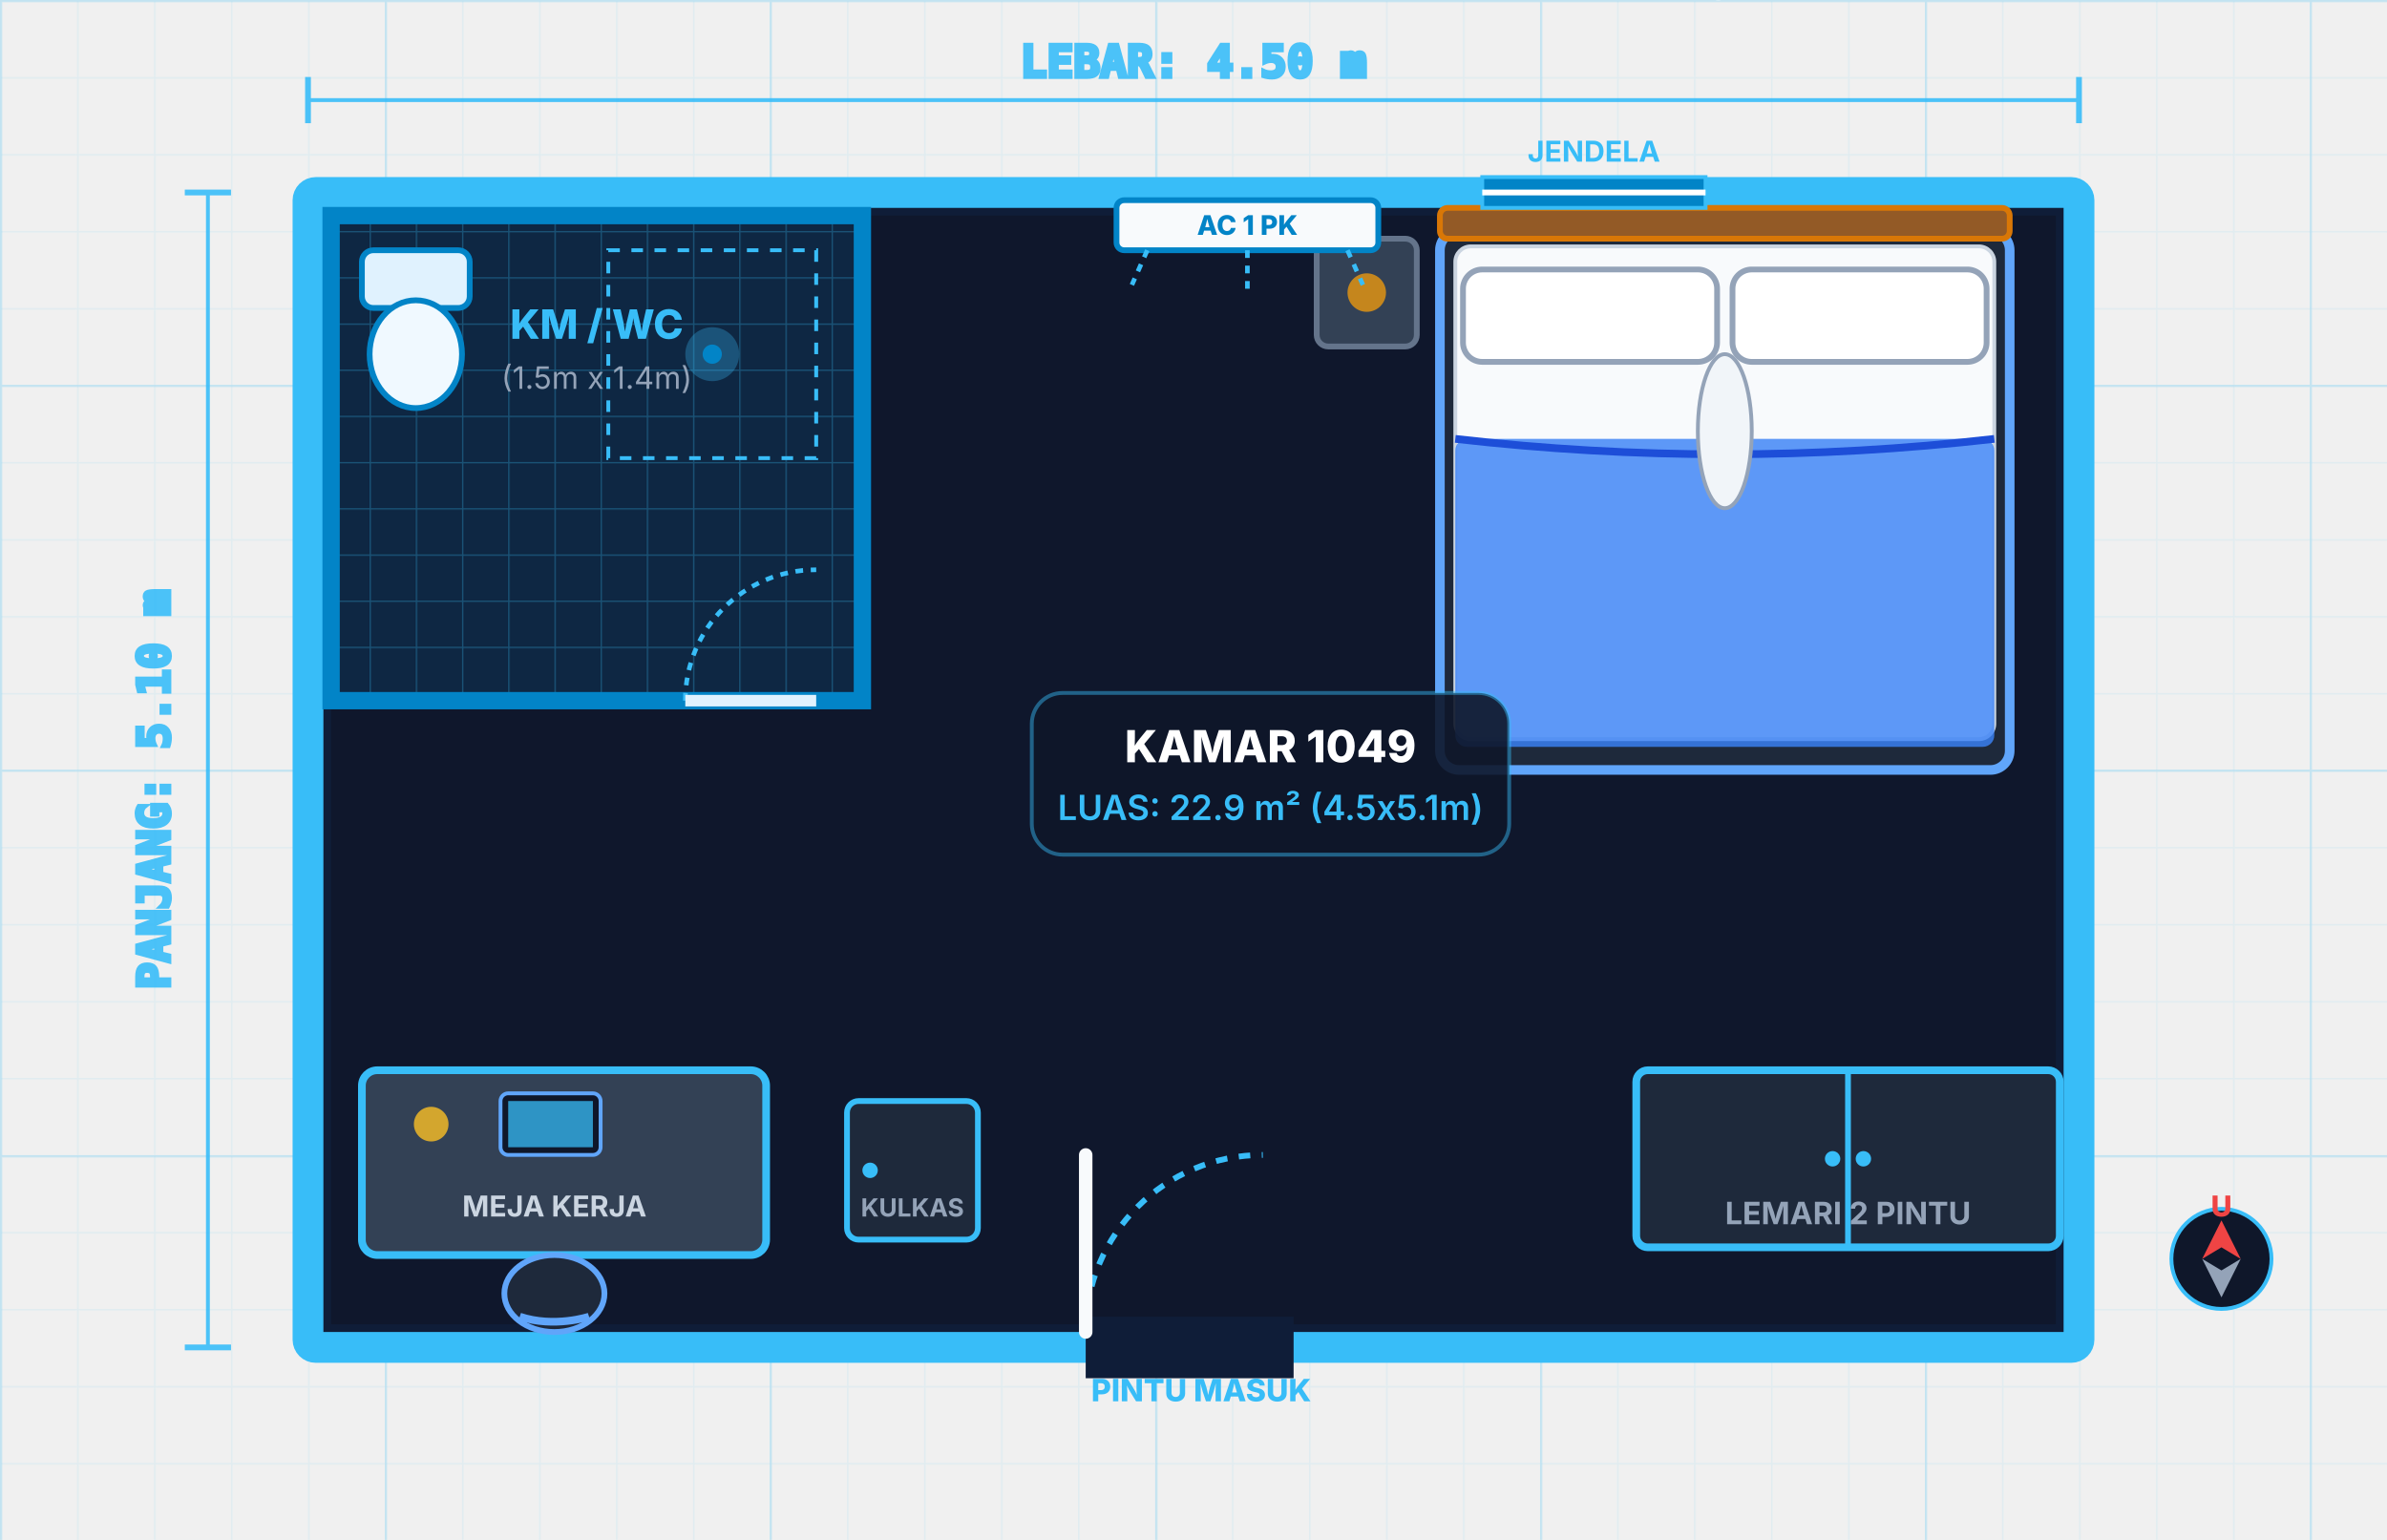
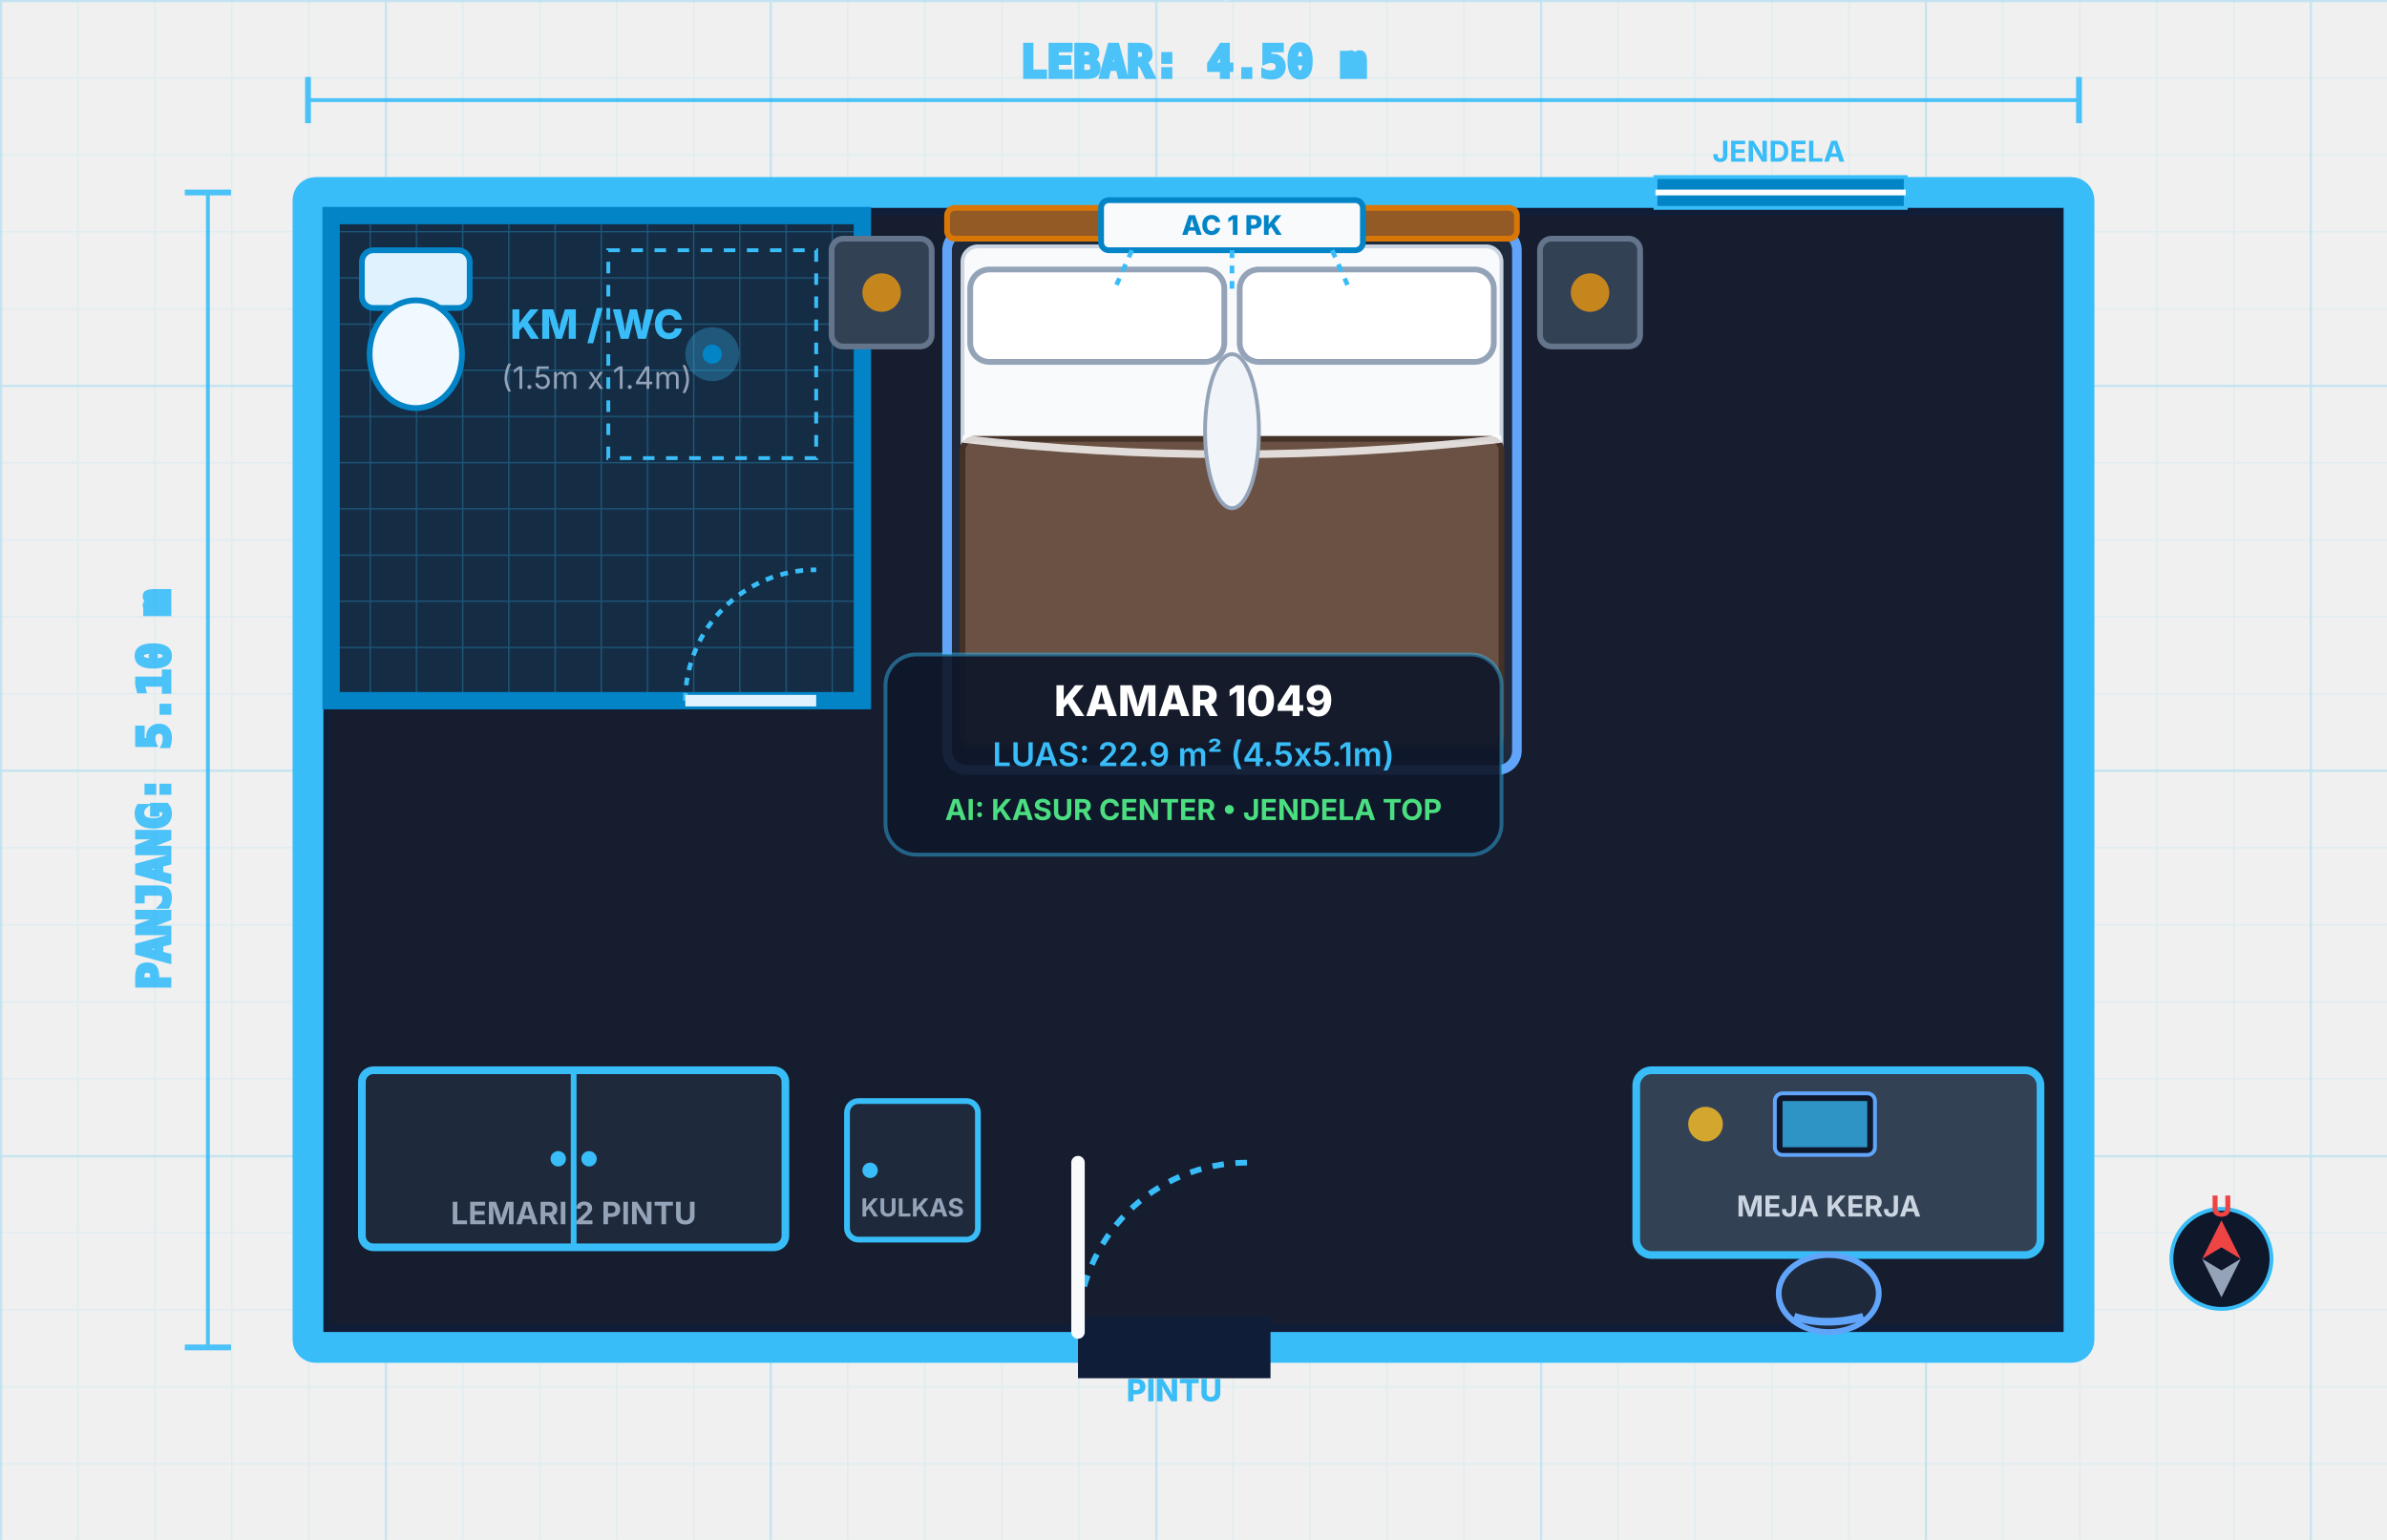
<svg xmlns="http://www.w3.org/2000/svg" viewBox="0 0 620 400" width="100%" height="100%" style="background:#0b1329; border-radius:12px; font-family:'Inter',system-ui,sans-serif;">
  <defs>
    <pattern id="grid_s_499" width="20" height="20" patternUnits="userSpaceOnUse">
      <path d="M 20 0 L 0 0 0 20" fill="none" stroke="rgba(56, 189, 248, 0.08)" stroke-width="0.8" />
    </pattern>
    <pattern id="grid_m_499" width="100" height="100" patternUnits="userSpaceOnUse">
      <path d="M 100 0 L 0 0 0 100" fill="none" stroke="rgba(56, 189, 248, 0.18)" stroke-width="1.2" />
    </pattern>
    <pattern id="tile_499" width="12" height="12" patternUnits="userSpaceOnUse">
      <rect width="12" height="12" fill="rgba(14, 165, 233, 0.12)" />
      <path d="M 12 0 L 0 0 0 12" fill="none" stroke="rgba(56, 189, 248, 0.28)" stroke-width="0.7" />
    </pattern>
  </defs>
  <rect width="620" height="400" fill="url(#grid_s_499)" />
  <rect width="620" height="400" fill="url(#grid_m_499)" />
  <g stroke="#38bdf8" stroke-width="1" opacity="0.9">
    <line x1="80" y1="26" x2="540" y2="26" />
    <line x1="80" y1="20" x2="80" y2="32" stroke-width="1.5" />
    <line x1="540" y1="20" x2="540" y2="32" stroke-width="1.5" />
    <text x="310" y="20" fill="#38bdf8" font-size="11.5" font-weight="700" text-anchor="middle" font-family="monospace">
      LEBAR: 4.50 m
    </text>
  </g>
  <g stroke="#38bdf8" stroke-width="1" opacity="0.9">
    <line x1="54" y1="50" x2="54" y2="350" />
    <line x1="48" y1="50" x2="60" y2="50" stroke-width="1.5" />
    <line x1="48" y1="350" x2="60" y2="350" stroke-width="1.5" />
    <text x="44" y="205" fill="#38bdf8" font-size="11.5" font-weight="700" text-anchor="middle" font-family="monospace" transform="rotate(-90 44 205)">
      PANJANG: 5.10 m
    </text>
  </g>
  <rect x="80" y="50" width="460" height="300" fill="#0f1d38" stroke="#38bdf8" stroke-width="8" rx="2" />
-   <rect x="86" y="56" width="448" height="288" fill="rgba(15, 23, 42, 0.88)" />
+   <rect x="86" y="56" width="448" height="288" fill="#906e54" opacity="0.22" />
+   <rect x="86" y="56" width="448" height="288" fill="rgba(15, 23, 42, 0.75)" />
  <g>
    <rect x="86" y="56" width="138" height="126" fill="url(#tile_499)" stroke="#0284c7" stroke-width="4.5" />
    <text x="155" y="88" fill="#38bdf8" font-size="10.5" font-weight="800" text-anchor="middle">KM / WC</text>
    <text x="155" y="101" fill="#94a3b8" font-size="8" text-anchor="middle">(1.5m x 1.4m)</text>
    <rect x="94" y="65" width="28" height="15" rx="3" fill="#e0f2fe" stroke="#0284c7" stroke-width="1.5" />
    <ellipse cx="108" cy="92" rx="12" ry="14" fill="#f0f9ff" stroke="#0284c7" stroke-width="1.5" />
    <rect x="158" y="65" width="54" height="54" fill="none" stroke="#38bdf8" stroke-width="1" stroke-dasharray="3 3" />
    <circle cx="185" cy="92" r="7" fill="#38bdf8" opacity="0.3" />
    <circle cx="185" cy="92" r="2.5" fill="#0284c7" />
    <path d="M 178 182 A 34 34 0 0 1 212 148" fill="none" stroke="#38bdf8" stroke-width="1.2" stroke-dasharray="2 2" />
    <line x1="178" y1="182" x2="212" y2="182" stroke="#e0f2fe" stroke-width="3" />
  </g>
  <g>
-     <rect x="374" y="60" width="148" height="140" rx="5" fill="#1e293b" stroke="#60a5fa" stroke-width="2.5" />
-     <rect x="374" y="54" width="148" height="8" rx="2" fill="#935a26" stroke="#d97706" stroke-width="1.5" />
-     <rect x="378" y="64" width="140" height="128" rx="4" fill="#f8fafc" stroke="#cbd5e1" stroke-width="1" />
-     <rect x="378" y="114" width="140" height="80" rx="3" fill="#3b82f6" opacity="0.82" />
-     <path d="M 378 114 Q 448.0 122 518 114" fill="none" stroke="#1d4ed8" stroke-width="2" />
-     <rect x="380" y="70" width="66" height="24" rx="5" fill="#ffffff" stroke="#94a3b8" stroke-width="1.5" />
-     <rect x="450.0" y="70" width="66" height="24" rx="5" fill="#ffffff" stroke="#94a3b8" stroke-width="1.5" />
-     <ellipse cx="448.0" cy="112" rx="7" ry="20" fill="#f1f5f9" stroke="#94a3b8" stroke-width="1" />
-     <text x="448.0" cy="160" fill="#ffffff" font-size="8.5" font-weight="800" text-anchor="middle">KING BED</text>
+     <rect x="246" y="60" width="148" height="140" rx="5" fill="#1e293b" stroke="#60a5fa" stroke-width="2.5" />
+     <rect x="246" y="54" width="148" height="8" rx="2" fill="#935a26" stroke="#d97706" stroke-width="1.5" />
+     <rect x="250" y="64" width="140" height="128" rx="4" fill="#f8fafc" stroke="#cbd5e1" stroke-width="1" />
+     <rect x="250" y="114" width="140" height="80" rx="3" fill="#64493b" stroke="#443128" stroke-width="1.5" fill-opacity="0.95" />
+     <path d="M 250 114 Q 320.0 122 390 114" fill="none" stroke="#ffffff" stroke-width="2" opacity="0.8" />
+     <rect x="252" y="70" width="66" height="24" rx="5" fill="#ffffff" stroke="#94a3b8" stroke-width="1.5" />
+     <rect x="322.0" y="70" width="66" height="24" rx="5" fill="#ffffff" stroke="#94a3b8" stroke-width="1.5" />
+     <ellipse cx="320.0" cy="112" rx="7" ry="20" fill="#f1f5f9" stroke="#94a3b8" stroke-width="1" />
+     <text x="320.0" cy="160" fill="#ffffff" font-size="8.5" font-weight="800" text-anchor="middle">KING BED</text>
  </g>
-   <rect x="342" y="62" width="26" height="28" rx="3" fill="#334155" stroke="#64748b" stroke-width="1.5" />
-   <circle cx="355" cy="76" r="5" fill="#f59e0b" opacity="0.75" />
+   <rect x="216" y="62" width="26" height="28" rx="3" fill="#334155" stroke="#64748b" stroke-width="1.5" />
+   <circle cx="229" cy="76" r="5" fill="#f59e0b" opacity="0.75" />
+   <rect x="400" y="62" width="26" height="28" rx="3" fill="#334155" stroke="#64748b" stroke-width="1.5" />
+   <circle cx="413" cy="76" r="5" fill="#f59e0b" opacity="0.75" />
  <g>
-     <rect x="425" y="278" width="110" height="46" rx="3" fill="#1e293b" stroke="#38bdf8" stroke-width="2" />
-     <line x1="480" y1="278" x2="480" y2="324" stroke="#38bdf8" stroke-width="1.5" />
-     <circle cx="476" cy="301" r="2" fill="#38bdf8" />
-     <circle cx="484" cy="301" r="2" fill="#38bdf8" />
-     <text x="480" y="318" fill="#94a3b8" font-size="8" font-weight="700" text-anchor="middle">LEMARI 2 PINTU</text>
+     <rect x="94" y="278" width="110" height="46" rx="3" fill="#1e293b" stroke="#38bdf8" stroke-width="2" />
+     <line x1="149" y1="278" x2="149" y2="324" stroke="#38bdf8" stroke-width="1.5" />
+     <circle cx="145" cy="301" r="2" fill="#38bdf8" />
+     <circle cx="153" cy="301" r="2" fill="#38bdf8" />
+     <text x="149" y="318" fill="#94a3b8" font-size="8" font-weight="700" text-anchor="middle">LEMARI 2 PINTU</text>
  </g>
  <g>
-     <rect x="94" y="278" width="105" height="48" rx="4" fill="#334155" stroke="#38bdf8" stroke-width="2" />
-     <rect x="130" y="284" width="26" height="16" rx="2" fill="#0f172a" stroke="#60a5fa" stroke-width="1" />
-     <rect x="132" y="286" width="22" height="12" fill="#38bdf8" opacity="0.75" />
-     <circle cx="112" cy="292" r="4.5" fill="#fbbf24" opacity="0.8" />
-     <ellipse cx="144" cy="336" rx="13" ry="10" fill="#1e293b" stroke="#60a5fa" stroke-width="1.5" />
-     <path d="M 135 342 C 144 345 153 342 153 342" stroke="#60a5fa" stroke-width="2" fill="none" />
-     <text x="144" y="316" fill="#cbd5e1" font-size="7.5" font-weight="700" text-anchor="middle">MEJA KERJA</text>
+     <rect x="425" y="278" width="105" height="48" rx="4" fill="#334155" stroke="#38bdf8" stroke-width="2" />
+     <rect x="461" y="284" width="26" height="16" rx="2" fill="#0f172a" stroke="#60a5fa" stroke-width="1" />
+     <rect x="463" y="286" width="22" height="12" fill="#38bdf8" opacity="0.75" />
+     <circle cx="443" cy="292" r="4.5" fill="#fbbf24" opacity="0.8" />
+     <ellipse cx="475" cy="336" rx="13" ry="10" fill="#1e293b" stroke="#60a5fa" stroke-width="1.5" />
+     <path d="M 466 342 C 475 345 484 342 484 342" stroke="#60a5fa" stroke-width="2" fill="none" />
+     <text x="475" y="316" fill="#cbd5e1" font-size="7.5" font-weight="700" text-anchor="middle">MEJA KERJA</text>
  </g>
  <g>
-     <rect x="290" y="52" width="68" height="13" rx="2" fill="#f8fafc" stroke="#0284c7" stroke-width="1.5" />
-     <path d="M 298 65 L 294 74" stroke="#38bdf8" stroke-width="1.2" stroke-dasharray="2 2" />
-     <path d="M 324 65 L 324 76" stroke="#38bdf8" stroke-width="1.2" stroke-dasharray="2 2" />
-     <path d="M 350 65 L 354 74" stroke="#38bdf8" stroke-width="1.2" stroke-dasharray="2 2" />
-     <text x="324" y="61" fill="#0284c7" font-size="7" font-weight="800" text-anchor="middle">AC 1 PK</text>
+     <rect x="286" y="52" width="68" height="13" rx="2" fill="#f8fafc" stroke="#0284c7" stroke-width="1.5" />
+     <path d="M 294 65 L 290 74" stroke="#38bdf8" stroke-width="1.2" stroke-dasharray="2 2" />
+     <path d="M 320 65 L 320 76" stroke="#38bdf8" stroke-width="1.2" stroke-dasharray="2 2" />
+     <path d="M 346 65 L 350 74" stroke="#38bdf8" stroke-width="1.2" stroke-dasharray="2 2" />
+     <text x="320" y="61" fill="#0284c7" font-size="7" font-weight="800" text-anchor="middle">AC 1 PK</text>
  </g>
  <g>
    <rect x="220" y="286" width="34" height="36" rx="3" fill="#1e293b" stroke="#38bdf8" stroke-width="1.5" />
    <circle cx="226" cy="304" r="2" fill="#38bdf8" />
    <text x="237" y="316" fill="#94a3b8" font-size="6.5" font-weight="700" text-anchor="middle">KULKAS</text>
  </g>
  <g>
-     <rect x="385" y="46" width="58" height="8" fill="#0284c7" stroke="#38bdf8" stroke-width="1" />
-     <line x1="385" y1="50" x2="443" y2="50" stroke="#ffffff" stroke-width="1.5" />
-     <text x="414" y="42" fill="#38bdf8" font-size="7.5" font-weight="700" text-anchor="middle">JENDELA</text>
+     <rect x="430" y="46" width="65" height="8" fill="#0284c7" stroke="#38bdf8" stroke-width="1" />
+     <line x1="430" y1="50" x2="495" y2="50" stroke="#ffffff" stroke-width="1.5" />
+     <text x="462" y="42" fill="#38bdf8" font-size="7.5" font-weight="700" text-anchor="middle">JENDELA</text>
  </g>
  <g>
-     <rect x="282" y="342" width="54" height="16" fill="#0f1d38" />
-     <path d="M 282 346 A 46 46 0 0 1 328 300" fill="none" stroke="#38bdf8" stroke-width="1.5" stroke-dasharray="3 3" />
-     <line x1="282" y1="346" x2="282" y2="300" stroke="#f8fafc" stroke-width="3.5" stroke-linecap="round" />
-     <text x="312" y="364" fill="#38bdf8" font-size="8" font-weight="800" text-anchor="middle">PINTU MASUK</text>
+     <rect x="280" y="342" width="50" height="16" fill="#0f1d38" />
+     <path d="M 280 346 A 44 44 0 0 1 324 302" fill="none" stroke="#38bdf8" stroke-width="1.5" stroke-dasharray="3 3" />
+     <line x1="280" y1="346" x2="280" y2="302" stroke="#f8fafc" stroke-width="3.5" stroke-linecap="round" />
+     <text x="305" y="364" fill="#38bdf8" font-size="8" font-weight="800" text-anchor="middle">PINTU</text>
  </g>
  <g>
-     <rect x="268" y="180" width="124" height="42" rx="8" fill="rgba(15, 23, 42, 0.9)" stroke="rgba(56, 189, 248, 0.45)" stroke-width="1" />
-     <text x="330" y="198" fill="#ffffff" font-size="11.5" font-weight="800" text-anchor="middle">KAMAR 1049</text>
-     <text x="330" y="213" fill="#38bdf8" font-size="9" font-weight="600" text-anchor="middle">LUAS: 22.9 m² (4.5x5.1m)</text>
+     <rect x="230" y="170" width="160" height="52" rx="8" fill="rgba(15, 23, 42, 0.92)" stroke="rgba(56, 189, 248, 0.45)" stroke-width="1" />
+     <text x="310" y="186" fill="#ffffff" font-size="11" font-weight="800" text-anchor="middle">KAMAR 1049</text>
+     <text x="310" y="199" fill="#38bdf8" font-size="8.5" font-weight="600" text-anchor="middle">LUAS: 22.9 m² (4.5x5.1m)</text>
+     <text x="310" y="213" fill="#4ade80" font-size="7.5" font-weight="700" text-anchor="middle">AI: KASUR CENTER • JENDELA TOP</text>
  </g>
  <g transform="translate(562, 312)">
    <circle cx="15" cy="15" r="13" fill="#0f172a" stroke="#38bdf8" stroke-width="1" />
    <path d="M 15 5 L 20 15 L 15 12 L 10 15 Z" fill="#ef4444" />
    <path d="M 15 25 L 20 15 L 15 18 L 10 15 Z" fill="#94a3b8" />
    <text x="15" y="4" fill="#ef4444" font-size="7.5" font-weight="800" text-anchor="middle">U</text>
  </g>
</svg>
